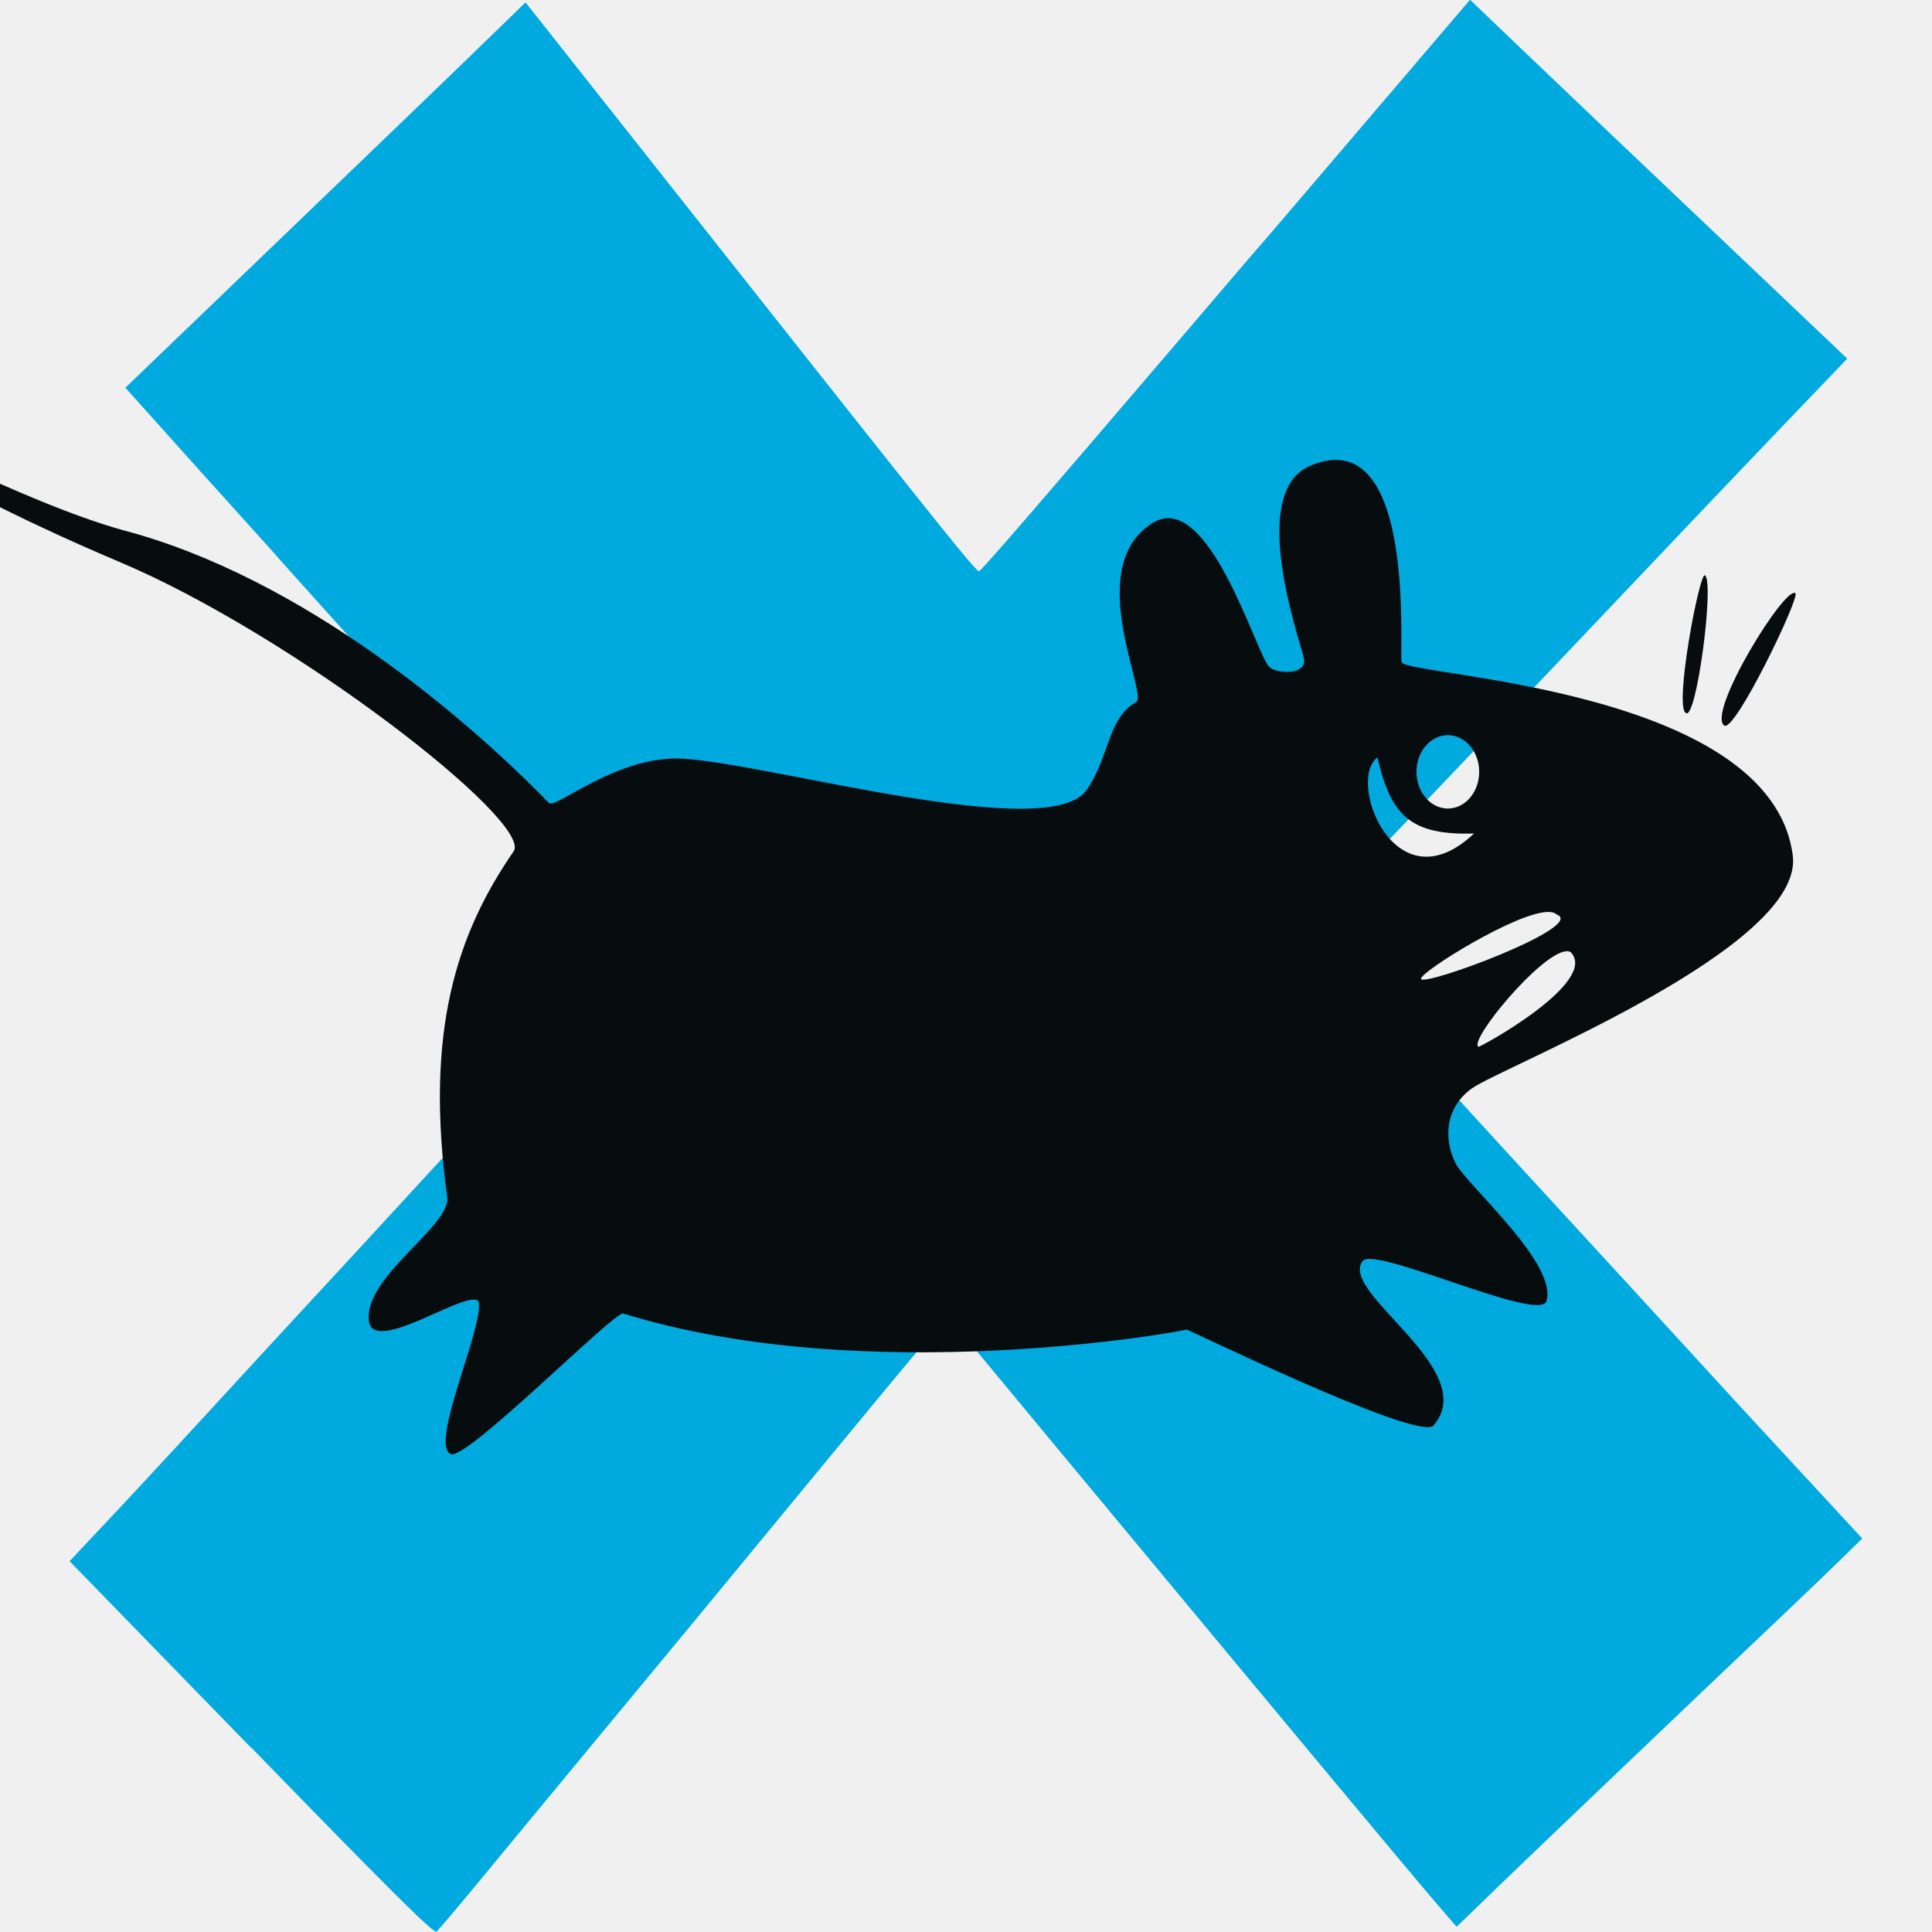
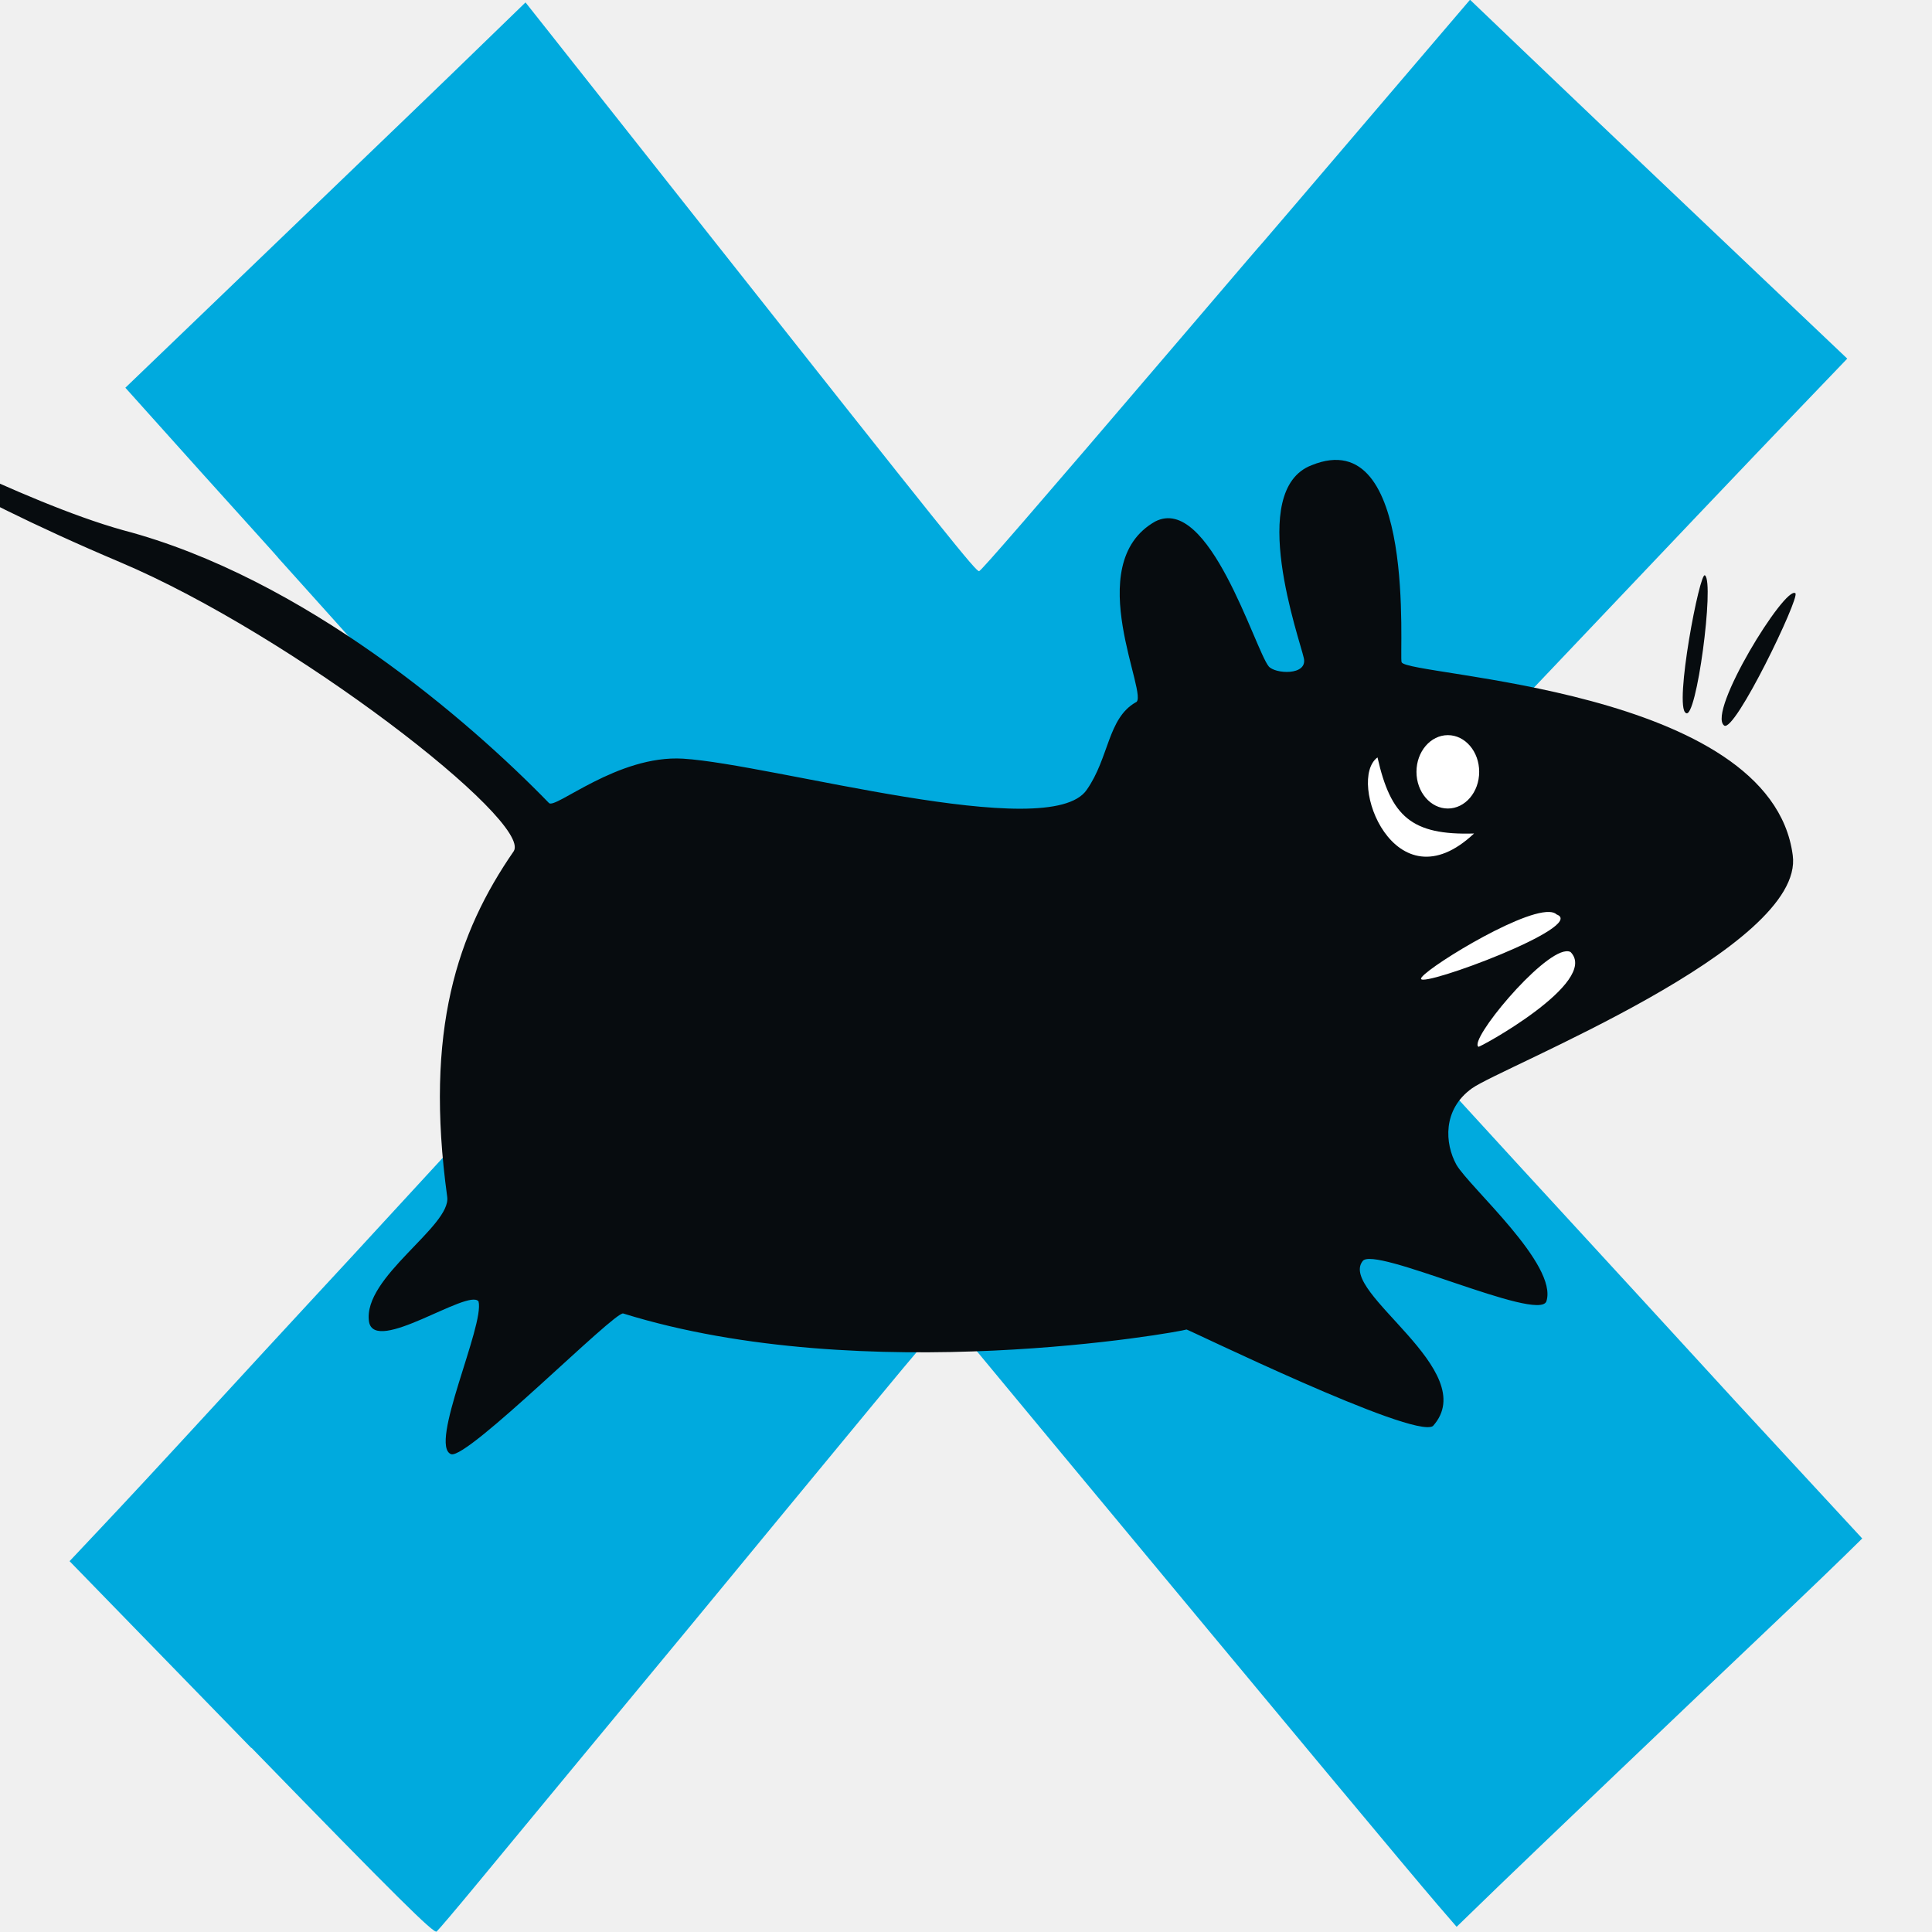
<svg xmlns="http://www.w3.org/2000/svg" width="16" height="16" id="svg2" version="1.0">
-   <defs id="defs4">
-     <linearGradient id="linearGradient3961">
-       <stop id="stop3963" offset="0" style="stop-color:#cecece;stop-opacity:0.702;" />
-       <stop id="stop3965" offset="1" style="stop-color:#1d1d1d;stop-opacity:0;" />
-     </linearGradient>
-     <clipPath clipPathUnits="userSpaceOnUse" id="clipPath1126">
-       <rect style="opacity:0.5;vector-effect:none;fill:#ffffff;fill-opacity:1;fill-rule:nonzero;stroke:none;stroke-width:3.025;stroke-linecap:square;stroke-linejoin:miter;stroke-miterlimit:4;stroke-dasharray:none;stroke-dashoffset:0;stroke-opacity:1;paint-order:normal" id="rect1128" width="512" height="512" x="17.85" y="549.145" />
-     </clipPath>
-   </defs>
+   <defs id="defs4" />
  <g id="layer10" style="display:inline" transform="translate(-27.36585,-1015.325)">
    <path style="fill:#00aade;fill-opacity:1;stroke-width:0.482" d="m 29.448,1029.802 -1.506,-1.548 0.225,-0.239 c 0.251,-0.266 0.486,-0.519 1.012,-1.091 0.195,-0.213 0.535,-0.581 0.755,-0.819 0.22,-0.237 0.505,-0.546 0.634,-0.687 0.422,-0.459 0.897,-0.975 1.474,-1.601 l 0.568,-0.616 -0.151,-0.159 c -0.083,-0.087 -0.571,-0.627 -1.084,-1.199 -1.269,-1.413 -1.688,-1.879 -1.701,-1.893 -0.006,-0.011 -0.294,-0.327 -0.641,-0.713 l -0.629,-0.701 0.813,-0.781 c 1.619,-1.556 1.787,-1.717 2.141,-2.061 l 0.36,-0.349 0.171,0.216 c 0.094,0.119 0.648,0.819 1.23,1.556 2.116,2.677 2.332,2.946 2.356,2.938 0.023,-0.011 0.42,-0.467 1.68,-1.942 0.551,-0.646 0.636,-0.744 0.671,-0.783 0.012,-0.014 0.403,-0.47 0.868,-1.016 l 0.846,-0.991 0.435,0.416 c 0.239,0.229 0.942,0.898 1.562,1.486 l 1.127,1.07 -0.395,0.412 c -0.473,0.494 -1.082,1.134 -2.182,2.294 -0.45,0.475 -1.053,1.107 -1.34,1.406 -0.287,0.298 -0.536,0.562 -0.552,0.585 -0.028,0.04 0.007,0.083 0.457,0.573 0.268,0.292 0.657,0.716 0.864,0.943 0.207,0.227 0.633,0.691 0.946,1.031 0.313,0.34 0.705,0.768 0.872,0.95 0.317,0.347 0.423,0.462 1.063,1.154 l 0.391,0.423 -0.156,0.153 c -0.086,0.084 -0.272,0.263 -0.414,0.398 -0.959,0.91 -2.143,2.04 -2.439,2.326 l -0.35,0.339 -0.157,-0.182 c -0.24,-0.28 -1.143,-1.363 -3.213,-3.857 -0.202,-0.243 -0.473,-0.57 -0.601,-0.725 -0.129,-0.155 -0.242,-0.282 -0.251,-0.282 -0.009,0 -0.277,0.315 -0.595,0.701 -0.318,0.385 -0.673,0.816 -0.79,0.957 -0.117,0.141 -0.302,0.366 -0.412,0.5 -0.21,0.255 -0.263,0.32 -1.217,1.472 -0.326,0.394 -0.725,0.877 -0.887,1.073 -0.162,0.196 -0.308,0.368 -0.324,0.382 -0.023,0.02 -0.333,-0.287 -1.535,-1.523 z" id="path2626" />
+     <circle style="fill:#ffffff;fill-rule:evenodd;stroke-width:1;stroke-linecap:square;stop-color:#000000;fill-opacity:1" id="path2396" cx="39.366" cy="1022.575" r="1.5" />
    <g id="g914" transform="matrix(0.0362335,0,0,0.03724003,8.474289,991.3476)" style="fill:#070c0f;stroke-width:19.207">
      <path style="display:inline;fill:#070c0f;fill-opacity:1;fill-rule:evenodd;stroke:none;stroke-width:0.106pt;stroke-linecap:butt;stroke-linejoin:miter;stroke-opacity:1" id="path13-8" d="m 931.745,775.799 c -2.292,-1.896 -20.265,26.462 -16.291,29.405 2.39,1.788 17.315,-28.394 16.291,-29.405 z" />
      <path style="display:inline;fill:#070c0f;fill-opacity:1;fill-rule:evenodd;stroke:none;stroke-width:0.106pt;stroke-linecap:butt;stroke-linejoin:miter;stroke-opacity:1" id="path18-8" d="m 911.084,771.825 c -1.134,-1.317 -7.154,29.243 -4.37,30.596 2.39,1.788 6.552,-29.006 4.37,-30.596 z" />
      <path id="path14-8" d="m 490.393,737.472 c -2.354,1.289 18.834,15.102 58.422,31.401 39.591,16.298 94.282,57.608 89.994,64.275 -12.859,18.112 -20.444,39.774 -15.209,76.878 0.944,6.531 -19.356,17.872 -17.879,27.727 1.235,7.498 22.689,-7.434 25.035,-4.486 1.435,5.291 -11.478,32.071 -6.259,33.985 3.817,1.134 37.376,-31.844 39.326,-31.294 55.342,16.731 127.348,4.097 128.743,3.567 -0.131,-0.291 51.814,24.421 56.329,21.468 11.388,-12.332 -21.582,-29.713 -16.085,-36.655 2.41,-3.635 40.157,13.647 42.017,8.929 2.706,-8.167 -17.528,-25.316 -20.571,-30.397 -2.647,-4.684 -3.221,-12.249 3.567,-16.982 6.791,-4.733 76.223,-31.29 73.311,-51.843 -5.034,-37.346 -88.055,-39.771 -89.396,-42.914 -0.63,-1.477 3.653,-53.404 -20.571,-43.811 -14.915,5.551 -2.738,38.636 -1.773,42.914 0.89,3.938 -6.636,3.523 -8.053,1.794 -3.164,-3.864 -13.611,-38.349 -25.932,-32.191 -17.281,9.528 -1.017,39.258 -4.464,40.223 -6.403,3.578 -6.04,12.318 -11.172,19.438 -8.463,12.129 -71.787,-5.681 -92.258,-6.921 -14.987,-0.885 -29.321,11.411 -30.674,9.847 -18.248,-18.274 -56.002,-50.095 -97.363,-60.665 -23.195,-6.295 -57.701,-24.519 -59.084,-24.287 z m 361.919,69.872 c 3.957,0 7.156,3.654 7.156,8.16 10e-6,4.506 -3.199,8.16 -7.156,8.16 -3.957,0 -7.177,-3.654 -7.177,-8.16 10e-6,-4.506 3.22,-8.16 7.177,-8.16 z m -16.085,4.956 c 3.046,13.147 7.8,17.337 22.066,16.918 -18.158,16.651 -29.194,-11.879 -22.066,-16.918 z m 39.261,34.37 c 0.743,0.028 1.315,0.198 1.688,0.555 7.154,2.593 -30.743,16.239 -30.995,14.312 -0.394,-1.375 22.125,-15.139 29.307,-14.867 z m 3.845,8.737 c 0.392,-0.03 0.736,0.022 1.025,0.171 6.752,6.709 -21.378,21.584 -21.062,21.062 -2.267,-1.37 14.163,-20.777 20.037,-21.233 z" style="display:inline;fill:#070c0f;fill-opacity:1;fill-rule:evenodd;stroke:none;stroke-width:0.176pt;stroke-linecap:butt;stroke-linejoin:miter;stroke-opacity:1" />
    </g>
  </g>
</svg>
